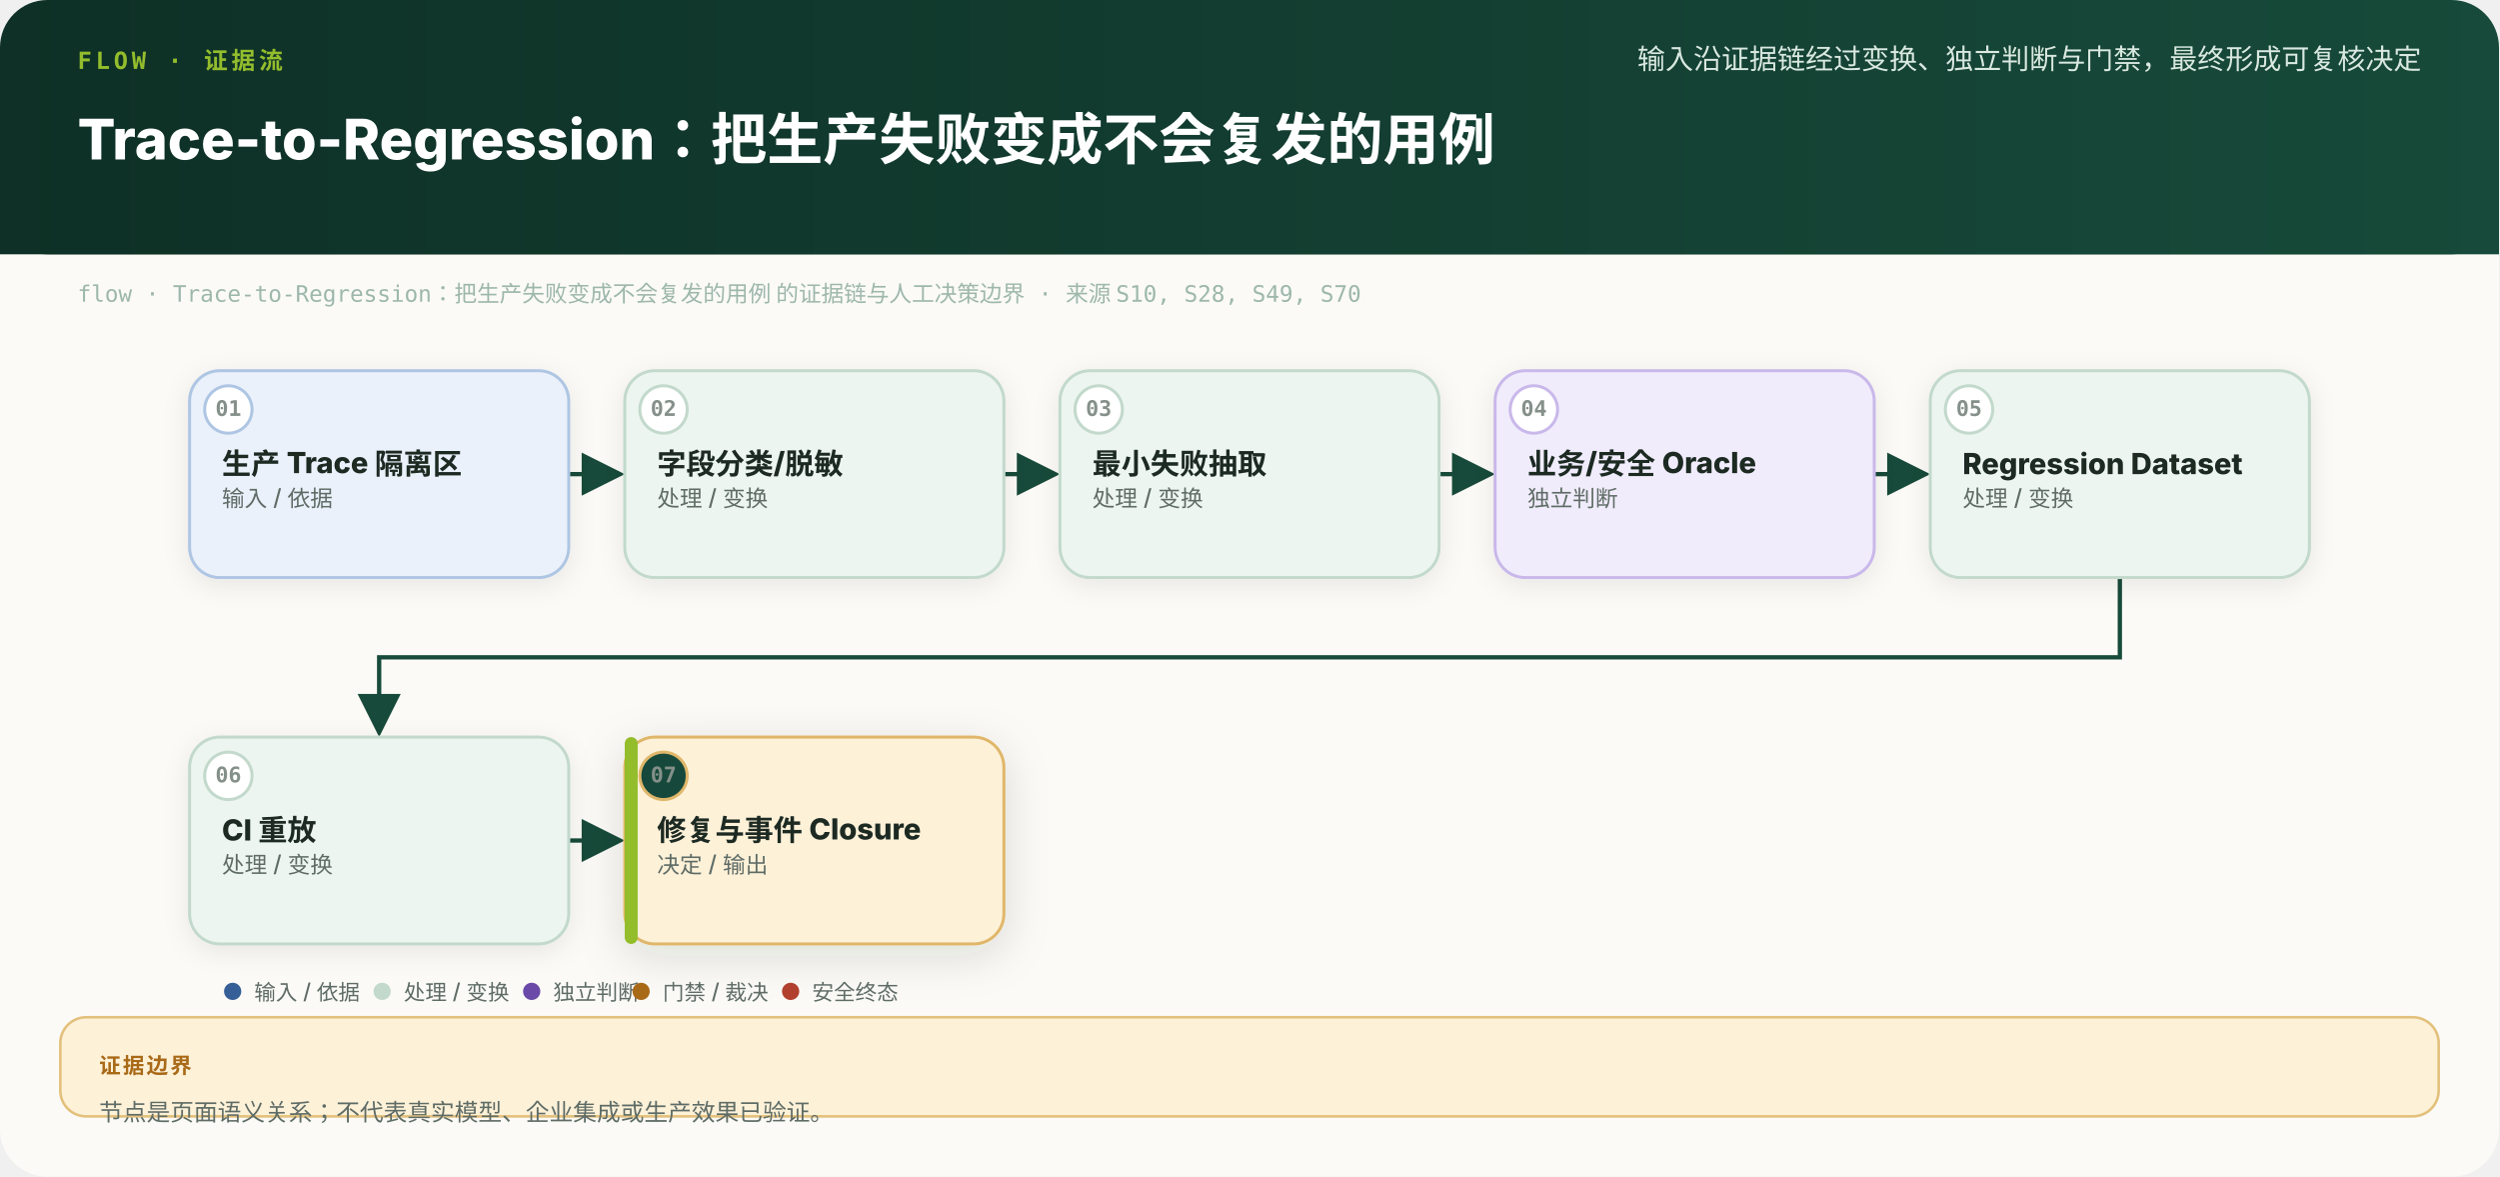
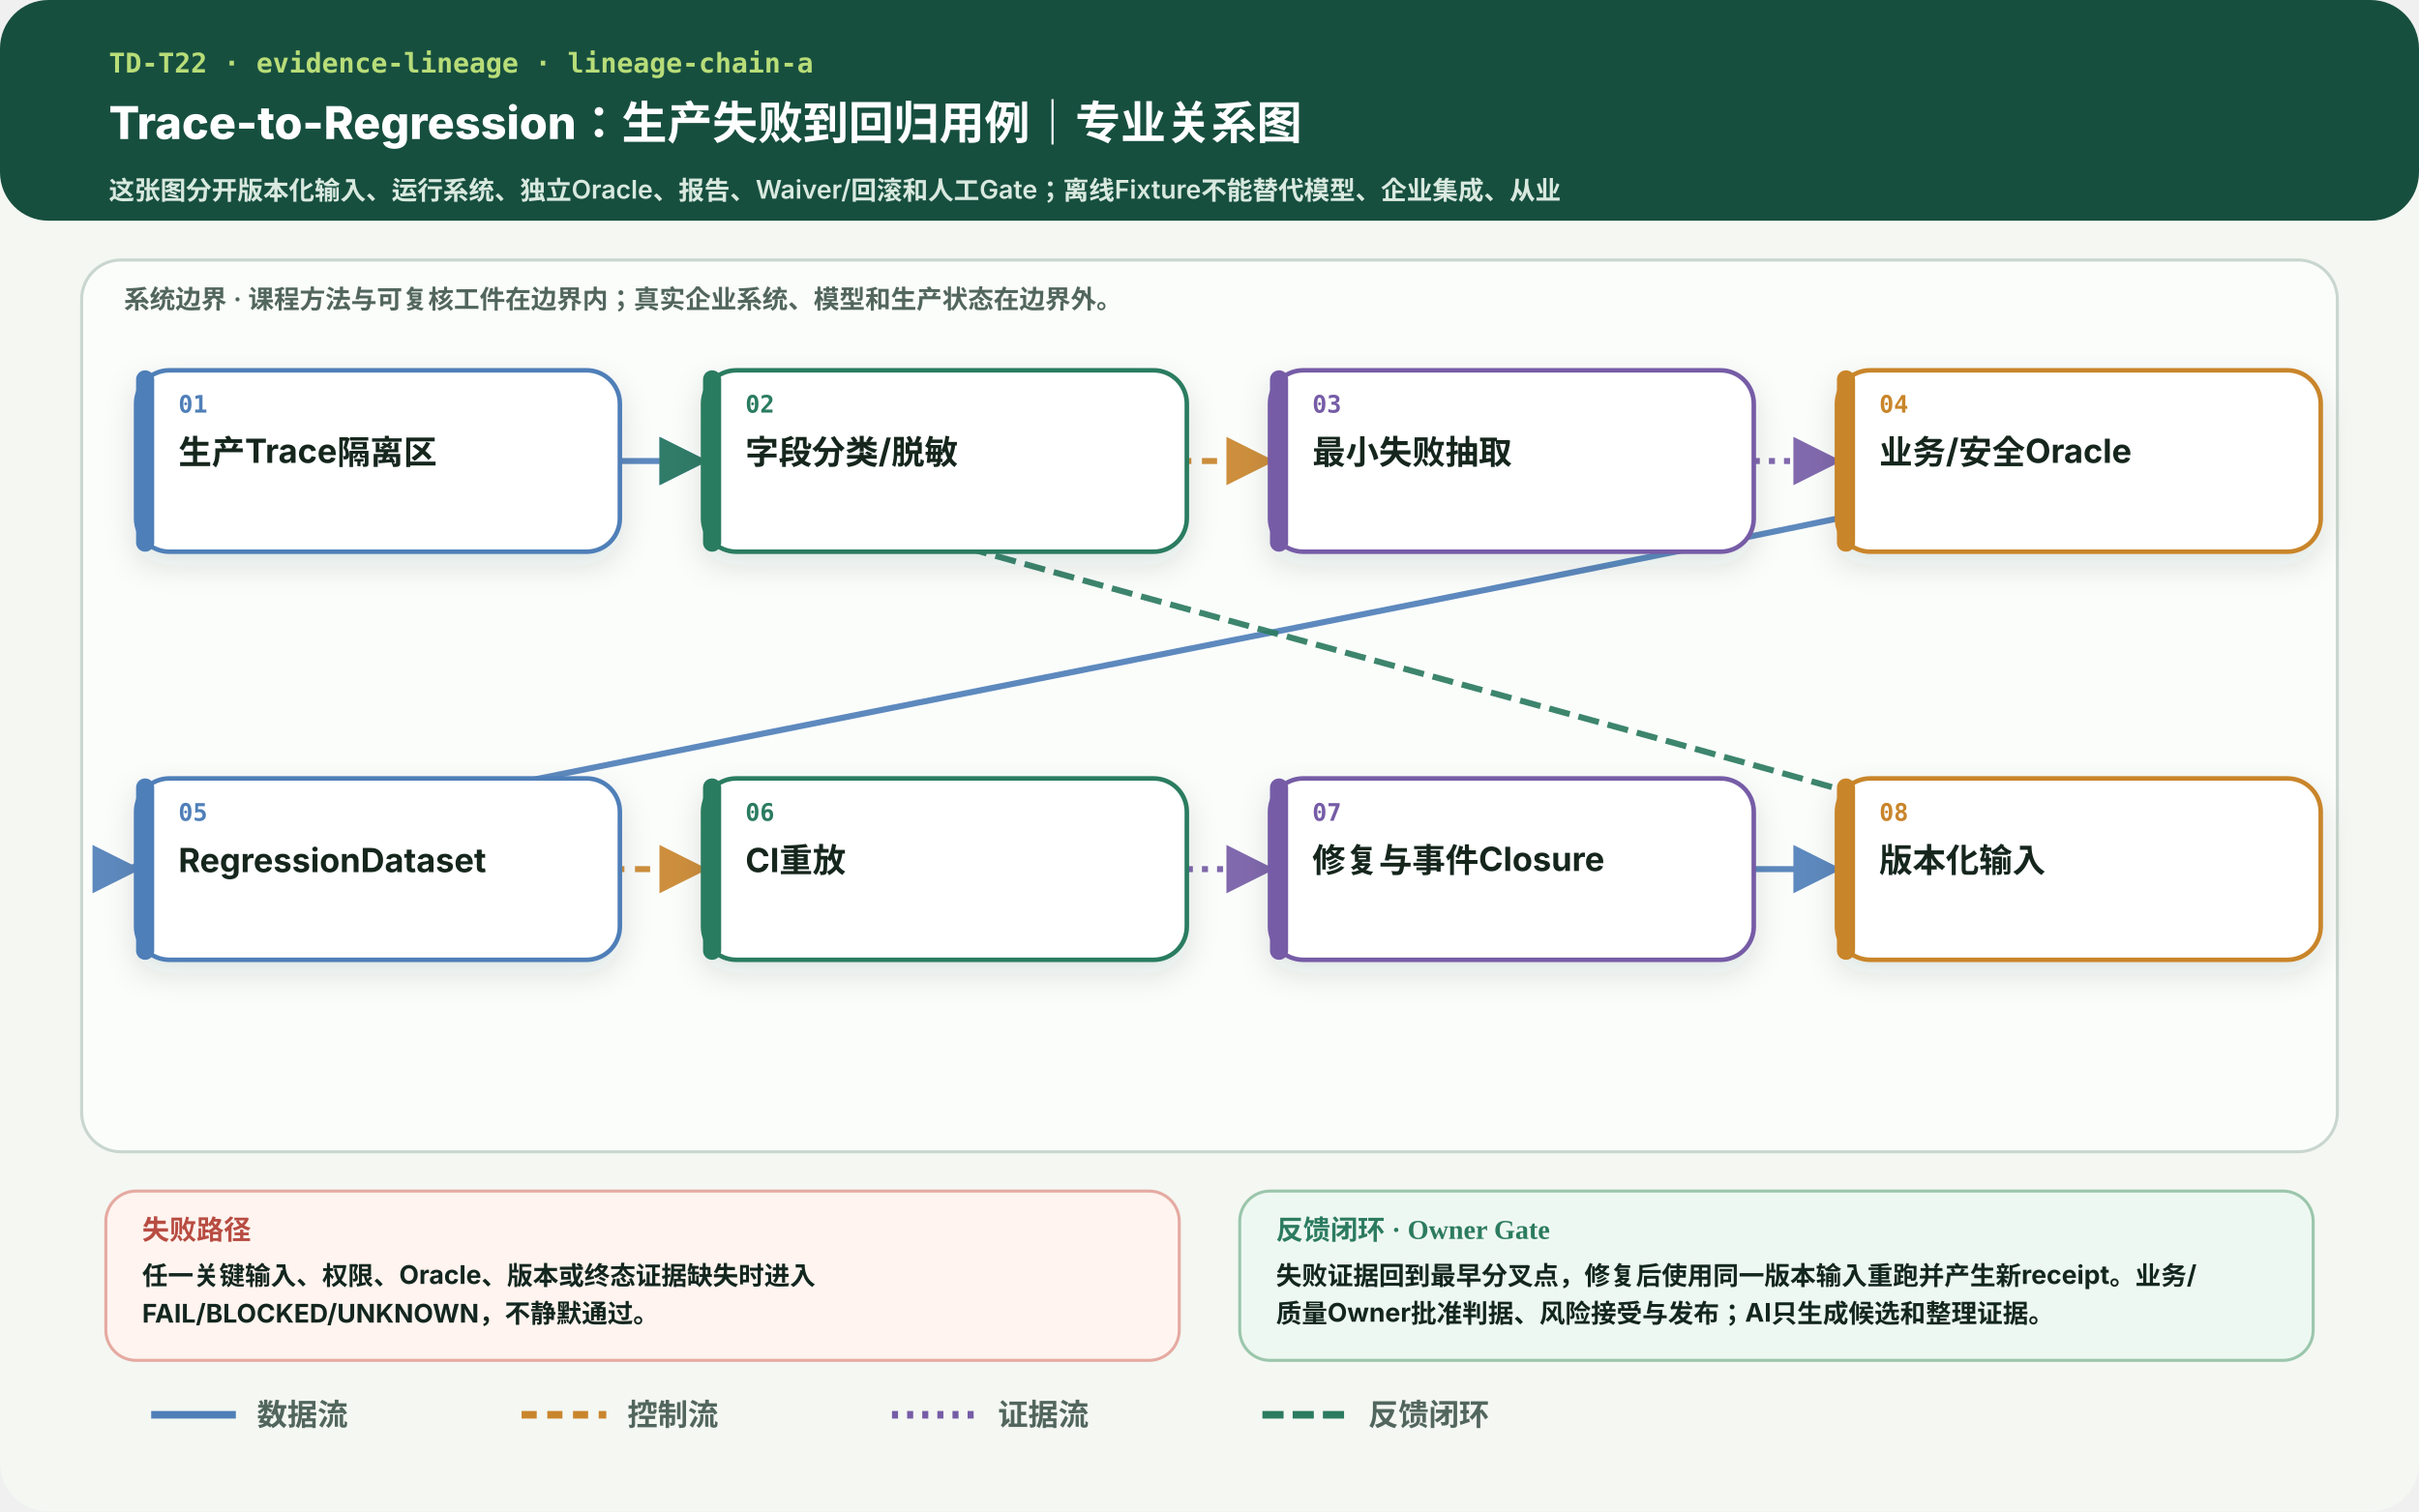
- <svg xmlns="http://www.w3.org/2000/svg" role="img" aria-labelledby="title desc" viewBox="0 0 1160 546" width="1160" height="546">
-   <linearGradient id="ds-header-grad" x1="0" y1="0" x2="1" y2="0">
-     <stop offset="0" stop-color="#0e3026" />
-     <stop offset="1" stop-color="#174a3a" />
-   </linearGradient>
+ <svg xmlns="http://www.w3.org/2000/svg" role="img" aria-labelledby="title desc" viewBox="0 0 1600 1000" width="1600" height="1000">
  <defs>
-     <filter id="ds-soft" x="-20%" y="-20%" width="140%" height="150%">
-       <feDropShadow dx="0" dy="3" stdDeviation="6" flood-color="#0e3026" flood-opacity="0.08" />
+     <filter id="shadow" x="-15%" y="-15%" width="130%" height="140%">
+       <feDropShadow dx="0" dy="8" stdDeviation="10" flood-color="#173f32" flood-opacity="0.12" />
    </filter>
-     <filter id="ds-strong" x="-20%" y="-20%" width="140%" height="150%">
-       <feDropShadow dx="0" dy="5" stdDeviation="10" flood-color="#0e3026" flood-opacity="0.13" />
-     </filter>
-     <marker id="ds-arw-forest" markerWidth="10" markerHeight="10" refX="8" refY="5" orient="auto">
-       <path d="M0 0 L10 5 L0 10 z" fill="#174a3a" />
+     <marker id="arrow-data" viewBox="0 0 10 10" refX="9" refY="5" markerWidth="8" markerHeight="8" orient="auto-start-reverse">
+       <path d="M 0 0 L 10 5 L 0 10 z" fill="#4f7fb8" />
    </marker>
-     <marker id="ds-arw-amber" markerWidth="10" markerHeight="10" refX="8" refY="5" orient="auto">
-       <path d="M0 0 L10 5 L0 10 z" fill="#a96a18" />
+     <marker id="arrow-control" viewBox="0 0 10 10" refX="9" refY="5" markerWidth="8" markerHeight="8" orient="auto-start-reverse">
+       <path d="M 0 0 L 10 5 L 0 10 z" fill="#c9852c" />
    </marker>
-     <marker id="ds-arw-red" markerWidth="10" markerHeight="10" refX="8" refY="5" orient="auto">
-       <path d="M0 0 L10 5 L0 10 z" fill="#b2402f" />
+     <marker id="arrow-evidence" viewBox="0 0 10 10" refX="9" refY="5" markerWidth="8" markerHeight="8" orient="auto-start-reverse">
+       <path d="M 0 0 L 10 5 L 0 10 z" fill="#765ca6" />
    </marker>
-     <marker id="ds-arw-soft" markerWidth="10" markerHeight="10" refX="8" refY="5" orient="auto">
-       <path d="M0 0 L10 5 L0 10 z" fill="#85908a" />
+     <marker id="arrow-feedback" viewBox="0 0 10 10" refX="9" refY="5" markerWidth="8" markerHeight="8" orient="auto-start-reverse">
+       <path d="M 0 0 L 10 5 L 0 10 z" fill="#2c7b61" />
    </marker>
  </defs>
-   <style>
-     .ds-bg{fill:#fbfaf6}
-     .ds-header{fill:url(#ds-header-grad)}
-     .ds-eyebrow{font:700 11px ui-monospace,SFMono-Regular,Menlo,Consolas,monospace;letter-spacing:.16em;fill:#93bd2c}
-     .ds-title{font:800 26px -apple-system,BlinkMacSystemFont,"Segoe UI","PingFang SC","Hiragino Sans GB","Microsoft YaHei",sans-serif;fill:#ffffff}
-     .ds-subtitle{font:500 13px -apple-system,BlinkMacSystemFont,"Segoe UI","PingFang SC","Hiragino Sans GB","Microsoft YaHei",sans-serif;fill:#d9e8e0}
-     .ds-source{font:500 10.5px ui-monospace,SFMono-Regular,Menlo,Consolas,monospace;fill:#9db7ab}
-     .ds-section{font:800 11px ui-monospace,SFMono-Regular,Menlo,Consolas,monospace;letter-spacing:.12em;fill:#174a3a}
-     .ds-foot{font:500 11px -apple-system,BlinkMacSystemFont,"Segoe UI","PingFang SC","Hiragino Sans GB","Microsoft YaHei",sans-serif;fill:#5f6c66}
-     .ds-footbadge{font:800 10px ui-monospace,SFMono-Regular,Menlo,Consolas,monospace;letter-spacing:.1em;fill:#a96a18}
-     .ds-node rect{stroke-width:1.4}
-     .ds-node-title{font:800 13.5px -apple-system,BlinkMacSystemFont,"Segoe UI","PingFang SC","Hiragino Sans GB","Microsoft YaHei",sans-serif;fill:#1c2924}
-     .ds-node-detail{font:500 10.5px -apple-system,BlinkMacSystemFont,"Segoe UI","PingFang SC","Hiragino Sans GB","Microsoft YaHei",sans-serif;fill:#5f6c66}
-     .ds-node-index{font:800 10px ui-monospace,SFMono-Regular,Menlo,Consolas,monospace;fill:#85908a}
-     .ds-edge{fill:none;stroke:#174a3a;stroke-width:2}
-     .ds-edge-label{font:600 9.5px -apple-system,BlinkMacSystemFont,"Segoe UI","PingFang SC","Hiragino Sans GB","Microsoft YaHei",sans-serif;fill:#5f6c66;paint-order:stroke;stroke:#fbfaf6;stroke-width:4px}
-     .ds-legend{font:500 10px -apple-system,BlinkMacSystemFont,"Segoe UI","PingFang SC","Hiragino Sans GB","Microsoft YaHei",sans-serif;fill:#5f6c66}
- </style>
-   <rect class="ds-bg" width="1160" height="546" rx="22" />
-   <rect class="ds-header" x="0" y="0" width="1160" height="118" rx="22" />
-   <rect class="ds-header" x="0" y="96" width="1160" height="22" />
-   <text class="ds-eyebrow" x="36" y="32">FLOW · 证据流</text>
-   <text class="ds-subtitle" x="1124" y="32" text-anchor="end">输入沿证据链经过变换、独立判断与门禁，最终形成可复核决定</text>
-   <text class="ds-title" x="36" y="74">Trace-to-Regression：把生产失败变成不会复发的用例</text>
-   <text class="ds-source" x="36" y="140">flow · Trace-to-Regression：把生产失败变成不会复发的用例 的证据链与人工决策边界 · 来源 S10, S28, S49, S70</text>
-   <path d="M 264 220 L 286 220" fill="none" stroke="#174a3a" stroke-width="2" marker-end="url(#ds-arw-forest)" />
-   <path d="M 466 220 L 488 220" fill="none" stroke="#174a3a" stroke-width="2" marker-end="url(#ds-arw-forest)" />
-   <path d="M 668 220 L 690 220" fill="none" stroke="#174a3a" stroke-width="2" marker-end="url(#ds-arw-forest)" />
-   <path d="M 870 220 L 892 220" fill="none" stroke="#174a3a" stroke-width="2" marker-end="url(#ds-arw-forest)" />
-   <path d="M 984 268 V 305 H 176 V 338" fill="none" stroke="#174a3a" stroke-width="2" marker-end="url(#ds-arw-forest)" />
-   <path d="M 264 390 L 286 390" fill="none" stroke="#174a3a" stroke-width="2" marker-end="url(#ds-arw-forest)" />
-   <g class="ds-node" filter="url(#ds-soft)">
-     <rect x="88" y="172" width="176" height="96" rx="14" fill="#eaf1fa" stroke="#aec6e3" />
-     <circle cx="106" cy="190" r="11" fill="#ffffff" stroke="#aec6e3" stroke-width="1.4" />
-     <text class="ds-node-index" x="106" y="193" text-anchor="middle">01</text>
-     <text class="ds-node-title" x="103" y="220">生产 Trace 隔离区</text>
-     <text class="ds-node-detail" x="103" y="235">输入 / 依据</text>
+   <rect width="1600" height="1000" rx="32" fill="#f4f7f2" />
+   <rect x="0" y="0" width="1600" height="146" rx="32" fill="#174f3f" />
+   <text x="72" y="48" font-family="ui-monospace,SFMono-Regular,Menlo,monospace" font-size="18" font-weight="800" fill="#b8dd78">TD-T22 · evidence-lineage · lineage-chain-a</text>
+   <text x="72" y="92" text-anchor="start" font-family="-apple-system,BlinkMacSystemFont,'Segoe UI','PingFang SC',sans-serif" font-size="30" font-weight="800" fill="#ffffff">Trace-to-Regression：生产失败到回归用例｜专业关系图</text>
+   <text x="72" y="132" text-anchor="start" font-family="-apple-system,BlinkMacSystemFont,'Segoe UI','PingFang SC',sans-serif" font-size="17" font-weight="600" fill="#d9e9df">这张图分开版本化输入、运行系统、独立Oracle、报告、Waiver/回滚和人工Gate；离线Fixture不能替代模型、企业集成、从业</text>
+   <rect x="54" y="172" width="1492" height="590" rx="26" fill="#fbfdfb" stroke="#c9d6cf" stroke-width="2" />
+   <text x="82" y="204" font-size="17" font-weight="800" fill="#52665e">系统边界 · 课程方法与可复核工件在边界内；真实企业系统、模型和生产状态在边界外。</text>
+   <path d="M 250 305 C 325 305, 390 305, 465 305" fill="none" stroke="#4f7fb8" stroke-width="4" stroke-dasharray="" marker-end="url(#arrow-data)" opacity="0.92" />
+   <path d="M 625 305 C 700 305, 765 305, 840 305" fill="none" stroke="#c9852c" stroke-width="4" stroke-dasharray="10 7" marker-end="url(#arrow-control)" opacity="0.92" />
+   <path d="M 1000 305 C 1075 305, 1140 305, 1215 305" fill="none" stroke="#765ca6" stroke-width="4" stroke-dasharray="4 6" marker-end="url(#arrow-evidence)" opacity="0.92" />
+   <path d="M 1375 305 C 1450 305, 15 575, 90 575" fill="none" stroke="#4f7fb8" stroke-width="4" stroke-dasharray="" marker-end="url(#arrow-data)" opacity="0.92" />
+   <path d="M 250 575 C 325 575, 390 575, 465 575" fill="none" stroke="#c9852c" stroke-width="4" stroke-dasharray="10 7" marker-end="url(#arrow-control)" opacity="0.92" />
+   <path d="M 625 575 C 700 575, 765 575, 840 575" fill="none" stroke="#765ca6" stroke-width="4" stroke-dasharray="4 6" marker-end="url(#arrow-evidence)" opacity="0.92" />
+   <path d="M 1000 575 C 1075 575, 1140 575, 1215 575" fill="none" stroke="#4f7fb8" stroke-width="4" stroke-dasharray="" marker-end="url(#arrow-data)" opacity="0.92" />
+   <path d="M 1375 575 C 1450 575, 390 305, 465 305" fill="none" stroke="#2c7b61" stroke-width="4" stroke-dasharray="14 6" marker-end="url(#arrow-feedback)" opacity="0.92" />
+   <g filter="url(#shadow)">
+     <rect x="90" y="245" width="320" height="120" rx="22" fill="#ffffff" stroke="#4f7fb8" stroke-width="3" />
+     <rect x="90" y="245" width="12" height="120" rx="6" fill="#4f7fb8" />
+     <text x="118" y="273" font-family="ui-monospace,SFMono-Regular,Menlo,monospace" font-size="16" font-weight="800" fill="#4f7fb8">01</text>
+     <text x="118" y="307" text-anchor="start" font-family="-apple-system,BlinkMacSystemFont,'Segoe UI','PingFang SC',sans-serif" font-size="22" font-weight="700" fill="#13261f">生产Trace隔离区</text>
  </g>
-   <g class="ds-node" filter="url(#ds-soft)">
-     <rect x="290" y="172" width="176" height="96" rx="14" fill="#edf5f0" stroke="#c2d9cc" />
-     <circle cx="308" cy="190" r="11" fill="#ffffff" stroke="#c2d9cc" stroke-width="1.4" />
-     <text class="ds-node-index" x="308" y="193" text-anchor="middle">02</text>
-     <text class="ds-node-title" x="305" y="220">字段分类/脱敏</text>
-     <text class="ds-node-detail" x="305" y="235">处理 / 变换</text>
+   <g filter="url(#shadow)">
+     <rect x="465" y="245" width="320" height="120" rx="22" fill="#ffffff" stroke="#2c7b61" stroke-width="3" />
+     <rect x="465" y="245" width="12" height="120" rx="6" fill="#2c7b61" />
+     <text x="493" y="273" font-family="ui-monospace,SFMono-Regular,Menlo,monospace" font-size="16" font-weight="800" fill="#2c7b61">02</text>
+     <text x="493" y="307" text-anchor="start" font-family="-apple-system,BlinkMacSystemFont,'Segoe UI','PingFang SC',sans-serif" font-size="22" font-weight="700" fill="#13261f">字段分类/脱敏</text>
  </g>
-   <g class="ds-node" filter="url(#ds-soft)">
-     <rect x="492" y="172" width="176" height="96" rx="14" fill="#edf5f0" stroke="#c2d9cc" />
-     <circle cx="510" cy="190" r="11" fill="#ffffff" stroke="#c2d9cc" stroke-width="1.4" />
-     <text class="ds-node-index" x="510" y="193" text-anchor="middle">03</text>
-     <text class="ds-node-title" x="507" y="220">最小失败抽取</text>
-     <text class="ds-node-detail" x="507" y="235">处理 / 变换</text>
+   <g filter="url(#shadow)">
+     <rect x="840" y="245" width="320" height="120" rx="22" fill="#ffffff" stroke="#765ca6" stroke-width="3" />
+     <rect x="840" y="245" width="12" height="120" rx="6" fill="#765ca6" />
+     <text x="868" y="273" font-family="ui-monospace,SFMono-Regular,Menlo,monospace" font-size="16" font-weight="800" fill="#765ca6">03</text>
+     <text x="868" y="307" text-anchor="start" font-family="-apple-system,BlinkMacSystemFont,'Segoe UI','PingFang SC',sans-serif" font-size="22" font-weight="700" fill="#13261f">最小失败抽取</text>
  </g>
-   <g class="ds-node" filter="url(#ds-soft)">
-     <rect x="694" y="172" width="176" height="96" rx="14" fill="#f0ecfb" stroke="#c9b8ea" />
-     <circle cx="712" cy="190" r="11" fill="#ffffff" stroke="#c9b8ea" stroke-width="1.4" />
-     <text class="ds-node-index" x="712" y="193" text-anchor="middle">04</text>
-     <text class="ds-node-title" x="709" y="220">业务/安全 Oracle</text>
-     <text class="ds-node-detail" x="709" y="235">独立判断</text>
+   <g filter="url(#shadow)">
+     <rect x="1215" y="245" width="320" height="120" rx="22" fill="#ffffff" stroke="#c9852c" stroke-width="3" />
+     <rect x="1215" y="245" width="12" height="120" rx="6" fill="#c9852c" />
+     <text x="1243" y="273" font-family="ui-monospace,SFMono-Regular,Menlo,monospace" font-size="16" font-weight="800" fill="#c9852c">04</text>
+     <text x="1243" y="307" text-anchor="start" font-family="-apple-system,BlinkMacSystemFont,'Segoe UI','PingFang SC',sans-serif" font-size="22" font-weight="700" fill="#13261f">业务/安全Oracle</text>
  </g>
-   <g class="ds-node" filter="url(#ds-soft)">
-     <rect x="896" y="172" width="176" height="96" rx="14" fill="#edf5f0" stroke="#c2d9cc" />
-     <circle cx="914" cy="190" r="11" fill="#ffffff" stroke="#c2d9cc" stroke-width="1.4" />
-     <text class="ds-node-index" x="914" y="193" text-anchor="middle">05</text>
-     <text class="ds-node-title" x="911" y="220">Regression Dataset</text>
-     <text class="ds-node-detail" x="911" y="235">处理 / 变换</text>
+   <g filter="url(#shadow)">
+     <rect x="90" y="515" width="320" height="120" rx="22" fill="#ffffff" stroke="#4f7fb8" stroke-width="3" />
+     <rect x="90" y="515" width="12" height="120" rx="6" fill="#4f7fb8" />
+     <text x="118" y="543" font-family="ui-monospace,SFMono-Regular,Menlo,monospace" font-size="16" font-weight="800" fill="#4f7fb8">05</text>
+     <text x="118" y="577" text-anchor="start" font-family="-apple-system,BlinkMacSystemFont,'Segoe UI','PingFang SC',sans-serif" font-size="22" font-weight="700" fill="#13261f">RegressionDataset</text>
  </g>
-   <g class="ds-node" filter="url(#ds-soft)">
-     <rect x="88" y="342" width="176" height="96" rx="14" fill="#edf5f0" stroke="#c2d9cc" />
-     <circle cx="106" cy="360" r="11" fill="#ffffff" stroke="#c2d9cc" stroke-width="1.4" />
-     <text class="ds-node-index" x="106" y="363" text-anchor="middle">06</text>
-     <text class="ds-node-title" x="103" y="390">CI 重放</text>
-     <text class="ds-node-detail" x="103" y="405">处理 / 变换</text>
+   <g filter="url(#shadow)">
+     <rect x="465" y="515" width="320" height="120" rx="22" fill="#ffffff" stroke="#2c7b61" stroke-width="3" />
+     <rect x="465" y="515" width="12" height="120" rx="6" fill="#2c7b61" />
+     <text x="493" y="543" font-family="ui-monospace,SFMono-Regular,Menlo,monospace" font-size="16" font-weight="800" fill="#2c7b61">06</text>
+     <text x="493" y="577" text-anchor="start" font-family="-apple-system,BlinkMacSystemFont,'Segoe UI','PingFang SC',sans-serif" font-size="22" font-weight="700" fill="#13261f">CI重放</text>
  </g>
-   <g class="ds-node" filter="url(#ds-strong)">
-     <rect x="290" y="342" width="176" height="96" rx="14" fill="#fdf1d8" stroke="#e0b76a" stroke-width="2" />
-     <rect x="290" y="342" width="6" height="96" rx="3" fill="#93bd2c" />
-     <circle cx="308" cy="360" r="11" fill="#174a3a" stroke="#e0b76a" stroke-width="1.4" />
-     <text class="ds-node-index" x="308" y="363" text-anchor="middle" fill="#ffffff">07</text>
-     <text class="ds-node-title" x="305" y="390">修复与事件 Closure</text>
-     <text class="ds-node-detail" x="305" y="405">决定 / 输出</text>
+   <g filter="url(#shadow)">
+     <rect x="840" y="515" width="320" height="120" rx="22" fill="#ffffff" stroke="#765ca6" stroke-width="3" />
+     <rect x="840" y="515" width="12" height="120" rx="6" fill="#765ca6" />
+     <text x="868" y="543" font-family="ui-monospace,SFMono-Regular,Menlo,monospace" font-size="16" font-weight="800" fill="#765ca6">07</text>
+     <text x="868" y="577" text-anchor="start" font-family="-apple-system,BlinkMacSystemFont,'Segoe UI','PingFang SC',sans-serif" font-size="22" font-weight="700" fill="#13261f">修复与事件Closure</text>
  </g>
-   <circle cx="108" cy="460" r="4" fill="#355f96" />
-   <text class="ds-legend" x="118" y="464">输入 / 依据</text>
-   <circle cx="177.4" cy="460" r="4" fill="#c2d9cc" />
-   <text class="ds-legend" x="187.4" y="464">处理 / 变换</text>
-   <circle cx="246.8" cy="460" r="4" fill="#6a49a8" />
-   <text class="ds-legend" x="256.8" y="464">独立判断</text>
-   <circle cx="297.6" cy="460" r="4" fill="#a96a18" />
-   <text class="ds-legend" x="307.6" y="464">门禁 / 裁决</text>
-   <circle cx="367" cy="460" r="4" fill="#b2402f" />
-   <text class="ds-legend" x="377" y="464">安全终态</text>
-   <rect x="28" y="472" width="1104" height="46" rx="12" fill="#fdf1d8" stroke="#e3c07b" stroke-width="1.2" />
-   <text class="ds-footbadge" x="46" y="498">证据边界</text>
-   <text class="ds-foot" x="46" y="520">节点是页面语义关系；不代表真实模型、企业集成或生产效果已验证。</text>
+   <g filter="url(#shadow)">
+     <rect x="1215" y="515" width="320" height="120" rx="22" fill="#ffffff" stroke="#c9852c" stroke-width="3" />
+     <rect x="1215" y="515" width="12" height="120" rx="6" fill="#c9852c" />
+     <text x="1243" y="543" font-family="ui-monospace,SFMono-Regular,Menlo,monospace" font-size="16" font-weight="800" fill="#c9852c">08</text>
+     <text x="1243" y="577" text-anchor="start" font-family="-apple-system,BlinkMacSystemFont,'Segoe UI','PingFang SC',sans-serif" font-size="22" font-weight="700" fill="#13261f">版本化输入</text>
+   </g>
+   <g transform="translate(70 788)">
+     <rect width="710" height="112" rx="20" fill="#fff4ef" stroke="#e5aaa2" stroke-width="2" />
+     <text x="24" y="32" font-size="18" font-weight="900" fill="#b84c42">失败路径</text>
+     <text x="24" y="62" text-anchor="start" font-family="-apple-system,BlinkMacSystemFont,'Segoe UI','PingFang SC',sans-serif" font-size="17" font-weight="650" fill="#13261f">任一关键输入、权限、Oracle、版本或终态证据缺失时进入</text>
+     <text x="24" y="87" text-anchor="start" font-family="-apple-system,BlinkMacSystemFont,'Segoe UI','PingFang SC',sans-serif" font-size="17" font-weight="650" fill="#13261f">FAIL/BLOCKED/UNKNOWN，不静默通过。</text>
+   </g>
+   <g transform="translate(820 788)">
+     <rect width="710" height="112" rx="20" fill="#eef8f2" stroke="#9bc6ac" stroke-width="2" />
+     <text x="24" y="32" font-size="18" font-weight="900" fill="#2c7b61">反馈闭环 · Owner Gate</text>
+     <text x="24" y="62" text-anchor="start" font-family="-apple-system,BlinkMacSystemFont,'Segoe UI','PingFang SC',sans-serif" font-size="17" font-weight="650" fill="#13261f">失败证据回到最早分叉点，修复后使用同一版本输入重跑并产生新receipt。业务/</text>
+     <text x="24" y="87" text-anchor="start" font-family="-apple-system,BlinkMacSystemFont,'Segoe UI','PingFang SC',sans-serif" font-size="17" font-weight="650" fill="#13261f">质量Owner批准判据、风险接受与发布；AI只生成候选和整理证据。</text>
+   </g>
+   <g transform="translate(100 936)">
+     <line x1="0" y1="0" x2="56" y2="0" stroke="#4f7fb8" stroke-width="5" stroke-dasharray="" />
+     <text x="70" y="7" font-size="20" font-weight="700" fill="#52665e">数据流</text>
+   </g>
+   <g transform="translate(345 936)">
+     <line x1="0" y1="0" x2="56" y2="0" stroke="#c9852c" stroke-width="5" stroke-dasharray="10 7" />
+     <text x="70" y="7" font-size="20" font-weight="700" fill="#52665e">控制流</text>
+   </g>
+   <g transform="translate(590 936)">
+     <line x1="0" y1="0" x2="56" y2="0" stroke="#765ca6" stroke-width="5" stroke-dasharray="4 6" />
+     <text x="70" y="7" font-size="20" font-weight="700" fill="#52665e">证据流</text>
+   </g>
+   <g transform="translate(835 936)">
+     <line x1="0" y1="0" x2="56" y2="0" stroke="#2c7b61" stroke-width="5" stroke-dasharray="14 6" />
+     <text x="70" y="7" font-size="20" font-weight="700" fill="#52665e">反馈闭环</text>
+   </g>
</svg>
